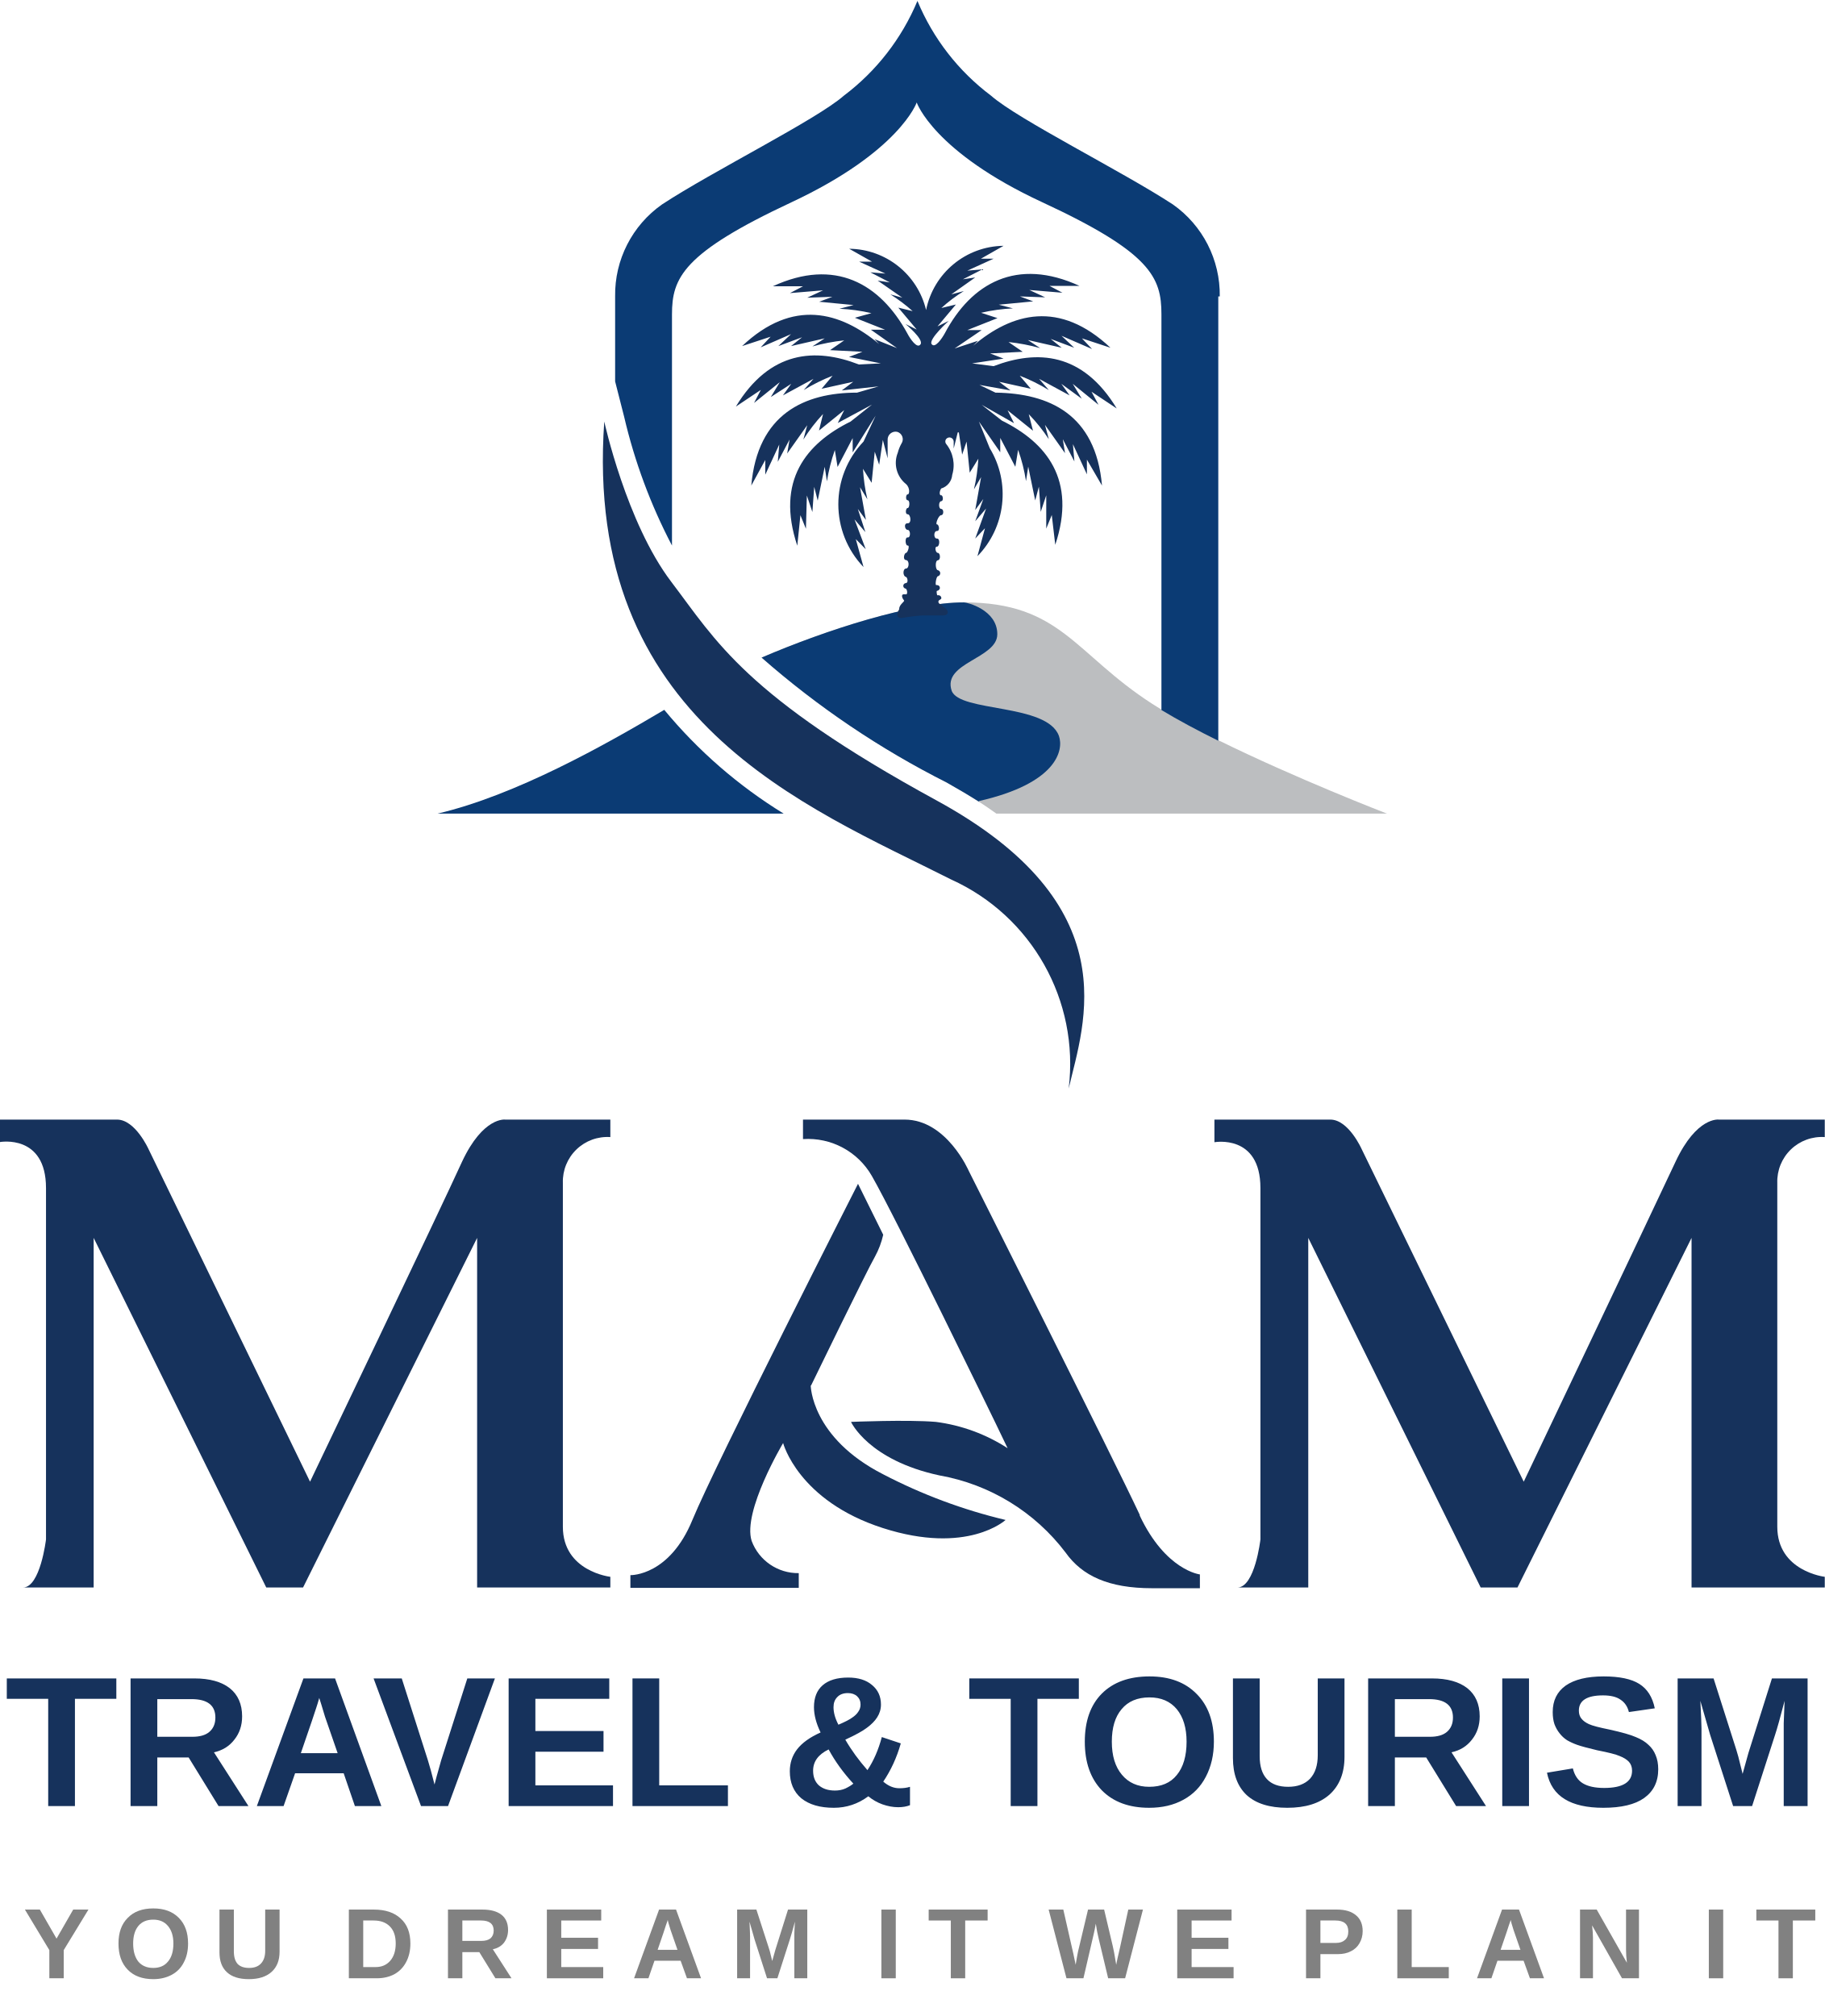
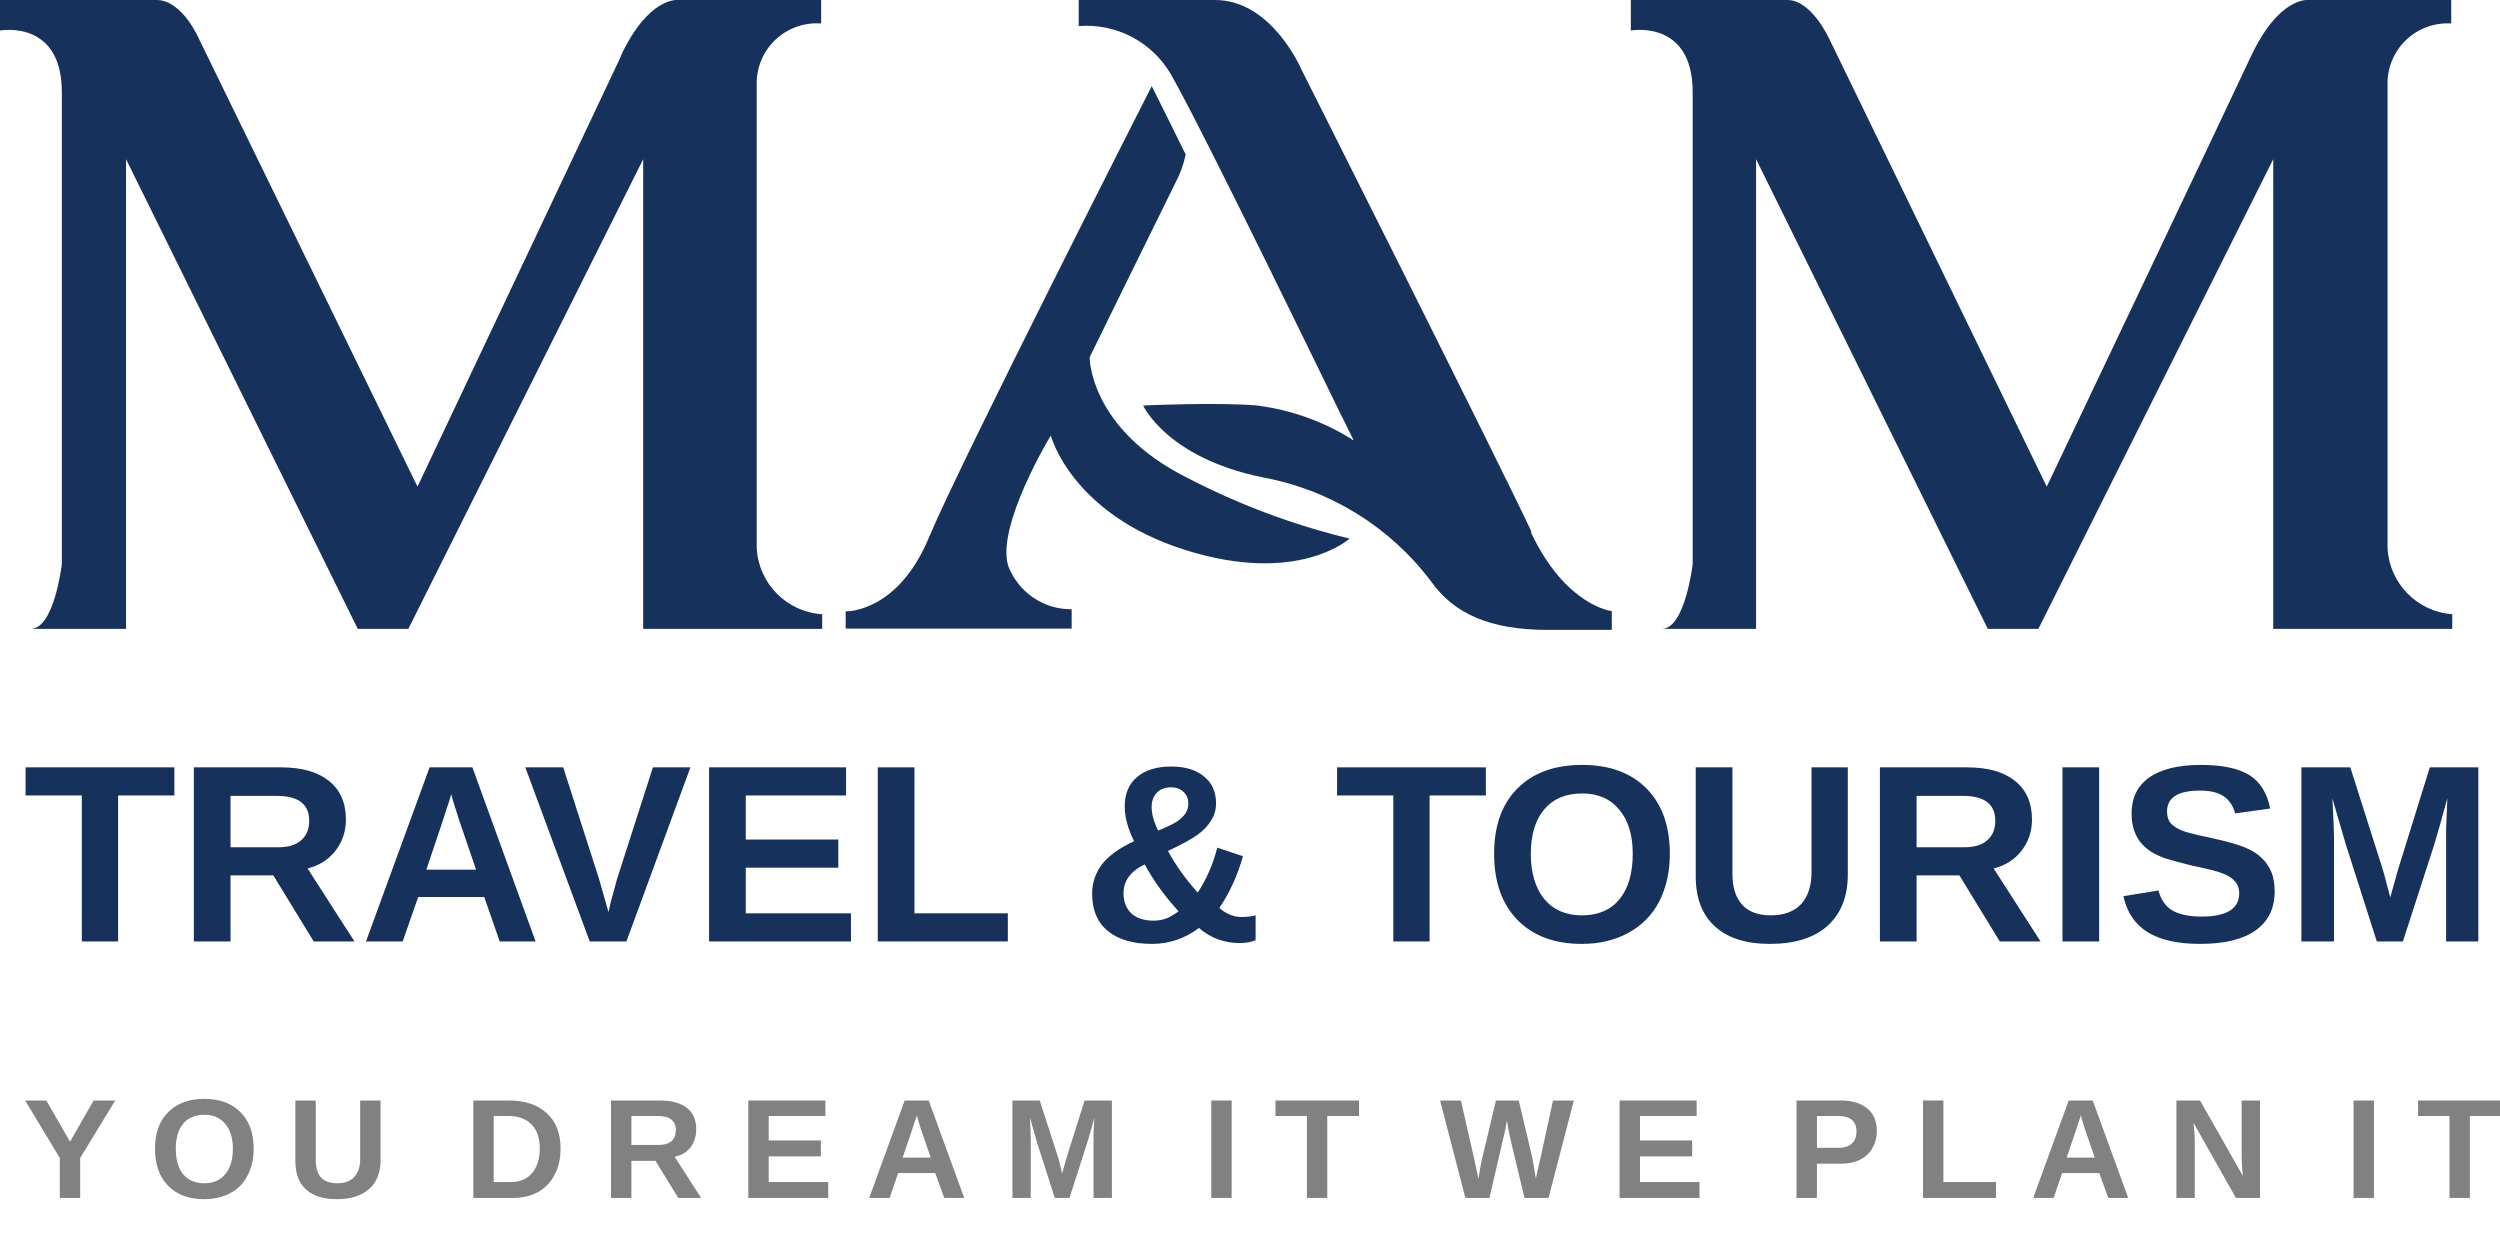
- <svg xmlns="http://www.w3.org/2000/svg" viewBox="0 0 99.17 109.57">
+ <svg xmlns="http://www.w3.org/2000/svg" viewBox="0 0 95.81 47.95">
  <defs>
-     <style>.cls-1{fill:#bcbec0;}.cls-2{fill:#0b3b74;}.cls-3,.cls-4{fill:#16325c;}.cls-4{font-size:10.09px;}.cls-4,.cls-8{font-family:Arial-BoldMT, Arial;font-weight:700;}.cls-5{letter-spacing:-0.07em;}.cls-6{letter-spacing:-0.02em;}.cls-7{letter-spacing:-0.02em;}.cls-8{font-size:5.43px;fill:#818181;letter-spacing:0.25em;}.cls-9{letter-spacing:0.21em;}.cls-10{letter-spacing:-0.27em;}.cls-11{letter-spacing:0.56em;}.cls-12{letter-spacing:0.27em;}.cls-13{letter-spacing:0.27em;}.cls-14{letter-spacing:-0.23em;}.cls-15{letter-spacing:0.56em;}.cls-16{letter-spacing:0.25em;}.cls-17{letter-spacing:-0.24em;}.cls-18{letter-spacing:0.28em;}.cls-19{letter-spacing:-0.22em;}.cls-20{letter-spacing:0.23em;}.cls-21{letter-spacing:-0.24em;}</style>
+     <style>.cls-1,.cls-2{fill:#16325c;}.cls-2{font-size:9.69px;}.cls-2,.cls-5{font-family:Arial-BoldMT, Arial;font-weight:700;}.cls-3{letter-spacing:-0.07em;}.cls-4{letter-spacing:-0.02em;}.cls-5{font-size:5.43px;fill:#818181;letter-spacing:0.23em;}.cls-6{letter-spacing:0.19em;}.cls-7{letter-spacing:-0.29em;}.cls-8{letter-spacing:0.54em;}.cls-9{letter-spacing:0.25em;}.cls-10{letter-spacing:0.25em;}.cls-11{letter-spacing:-0.25em;}.cls-12{letter-spacing:0.23em;}.cls-13{letter-spacing:-0.26em;}.cls-14{letter-spacing:0.54em;}.cls-15{letter-spacing:0.26em;}.cls-16{letter-spacing:-0.23em;}.cls-17{letter-spacing:0.21em;}.cls-18{letter-spacing:-0.29em;}.cls-19{letter-spacing:0.23em;}.cls-20{letter-spacing:-0.26em;}</style>
  </defs>
  <g id="Layer_2" data-name="Layer 2">
    <g id="Layer_1-2" data-name="Layer 1">
-       <path class="cls-1" d="M75.39,44.22H54.15c-.29-.21-.6-.42-.92-.63-.55-.35-1.14-.7-1.78-1.06a48,48,0,0,1-10.06-6.79c3.57-1.53,8.17-3,11-3h0c5.27,0,6,2.79,10.24,5.52l.45.28c.91.55,2,1.12,3.09,1.67,4.23,2.09,9.18,4,9.18,4" />
-       <path class="cls-2" d="M66.21,16.11V40.26c-1.11-.55-2.18-1.12-3.09-1.67V17.08c0-2-.57-3.35-6.48-6.09s-6.82-5.42-6.82-5.42S48.9,8.24,43,11s-6.48,4.11-6.48,6.09V29.65a29.54,29.54,0,0,1-2.6-7l-.49-1.92V16.11a6,6,0,0,1,2.55-5c2.74-1.8,8.42-4.62,9.88-5.91a12.45,12.45,0,0,0,4-5.15,12.37,12.37,0,0,0,4,5.15c1.46,1.29,7.13,4.11,9.88,5.91a6,6,0,0,1,2.55,5" />
-       <path class="cls-2" d="M42.59,44.22H23.78c4.26-1,9.1-3.73,12.32-5.64a26.23,26.23,0,0,0,6.49,5.64" />
-       <path class="cls-2" d="M53.23,43.59c-.55-.35-1.14-.7-1.78-1.06a48,48,0,0,1-10.06-6.79c3.57-1.53,8.17-3,11-3h0c.16,0,1.81.4,1.81,1.73s-3,1.54-2.48,3.07c.42,1.18,5.19.68,5.83,2.46.27.77-.11,2.58-4.36,3.54" />
-       <path class="cls-3" d="M32.84,22.91s1.2,5.5,3.64,8.71,4,6.2,14.43,11.89,8,12.09,7.17,15.65A11,11,0,0,0,51.69,47.8c-7.92-4-20-8.64-18.85-24.89" />
-       <path class="cls-3" d="M54.1,21.34l-.87-.42,1.69.3-.62-.47,1.72.38-.6-.71A9.85,9.85,0,0,1,57,21.2l-.53-.61,1.66.9-.45-.63,1.11.81-.49-.81L59.7,22l-.38-.71,1.37.91C58.84,19.14,56.36,19,54,19.9l-1.17-.15,1.71-.26-.73-.28,1.77-.09-.77-.53a10.51,10.51,0,0,1,1.72.33l-.67-.44,1.84.42-.6-.48,1.28.48-.69-.65,1.66.72-.55-.58,1.55.51C57.58,16.29,55,17,52.89,18.79l.26-.27-1.27.42,1.47-1-.78,0,1.64-.65L53.32,17a9.54,9.54,0,0,1,1.73-.24l-.77-.2,1.87-.18-.72-.27,1.37.05-.86-.4,1.8.15-.7-.37h1.63c-3.41-1.57-5.88-.15-7.32,2.57-.16.29-.54.85-.72.59s.93-1.26.93-1.26l-.61.3,1-1.19-.79.19a8.37,8.37,0,0,1,1.22-.92l-.68.18L53,15.08l-.67.1,1.06-.54-.82.07L54,14.06h-.69l1.23-.7a4.35,4.35,0,0,0-4.21,3.49,4.34,4.34,0,0,0-4.18-3.33l1.24.7h-.7l1.43.65-.82-.07,1.06.55-.66-.1,1.34.93L48.39,16a9,9,0,0,1,1.21.91l-.78-.19,1,1.19-.61-.3s1,.82.82,1.1-.57-.3-.72-.59C47.83,15.41,45.37,14,42,15.56h1.64l-.71.37,1.8-.15-.86.4,1.37-.05-.72.27,1.87.18-.77.2a9.62,9.62,0,0,1,1.74.24l-.9.25,1.64.65-.77,0,1.42,1-1.23-.49s.11.1.26.27c-2.11-1.76-4.69-2.5-7.45.11l1.55-.51-.54.58,1.65-.72-.69.65,1.29-.48-.6.48,1.83-.42-.67.44a10.45,10.45,0,0,1,1.73-.33l-.77.53,1.76.09-.73.28,1.73.35-1.19.06c-2.37-.92-4.84-.76-6.69,2.29l1.36-.91-.37.71,1.4-1.13-.49.81L43,20.86l-.45.63,1.66-.9-.53.61a9.85,9.85,0,0,1,1.57-.78l-.6.71,1.72-.38-.62.47,2-.22-1.17.34c-2.85,0-5.41,1.15-5.75,5.05L41.59,25l0,.8.76-1.64-.08.94.64-1.21-.13.76,1.09-1.54-.21.78a9.34,9.34,0,0,1,1.07-1.39l-.22.9,1.37-1.11-.35.7,1.86-1-1.16.92c-2.41,1.19-4.08,3.21-2.9,6.75L43.5,28l.3.74.05-1.81.3.9.1-1.37.19.75.38-1.84.12.79a10,10,0,0,1,.43-1.7l.15.92.82-1.57,0,.78,1.25-2L46.93,24a4.93,4.93,0,0,0,0,6.82l-.42-1.52.54.55-.61-1.62.59.69-.41-1.26.44.6-.32-1.78.4.66a9.52,9.52,0,0,1-.24-1.66l.47.76.17-1.69.24.71.2-1.35.26,1,0-1a.43.43,0,0,1,.52-.44h0a.42.42,0,0,1,.23.64,2.06,2.06,0,0,0-.2.5,1.47,1.47,0,0,0,.45,1.7c.24.22.18.58.09.56s-.14.31,0,.32.1.43,0,.42-.16.34,0,.34.23.5,0,.49-.16.36,0,.36.17.43,0,.41-.13.46,0,.44,0,.4-.09.4-.2.37,0,.39.17.46,0,.46-.2.4,0,.46c.06,0,.15.3,0,.33a.15.15,0,0,0-.15.15.15.15,0,0,0,.12.15c.09,0,.15.36,0,.31h-.08c-.21,0-.06.27,0,.33s-.28.23-.26.48c0,0-.31.48.13.48a9.57,9.57,0,0,1,1.12-.14h1.11c.43,0,.3-.37,0-.48v0c0-.09-.09-.1-.16-.15a.13.13,0,0,1-.06-.17c.05-.06.15-.07.15-.15v0a.16.16,0,0,0-.16-.15h-.07s-.06-.24,0-.24.15-.07.15-.16a.15.15,0,0,0-.15-.15h-.05c-.07,0,0-.46.09-.48a.17.17,0,0,0,0-.33c-.13,0-.17-.52,0-.54s.13-.4,0-.4-.19-.35-.05-.34.19-.45,0-.44-.19-.41,0-.41.1-.37,0-.36S51,28,51.15,28s.15-.34,0-.34-.15-.41,0-.42.09-.34,0-.32-.12-.18,0-.37a.84.84,0,0,0,.6-.74,1.84,1.84,0,0,0-.32-1.67.22.22,0,0,1,0-.29h0a.23.23,0,0,1,.4.15v.38l.22-.88h.06l.18,1.21.24-.71.17,1.69.47-.76a9.66,9.66,0,0,1-.24,1.67l.39-.67-.32,1.79.44-.6L53,28.33l.59-.69L53,29.27l.53-.56-.41,1.52a4.82,4.82,0,0,0,.67-5.87l-.59-1.45,1.16,1.67,0-.78.82,1.57.15-.92a9.09,9.09,0,0,1,.43,1.7l.12-.79.38,1.84.2-.75.1,1.37.3-.9,0,1.81.3-.74.19,1.62c1.18-3.54-.49-5.56-2.9-6.75L53.35,22l1.76,1-.35-.7,1.38,1.11-.23-.9A9.34,9.34,0,0,1,57,23.87l-.21-.78,1.09,1.54-.12-.76.63,1.21-.08-.94.76,1.64,0-.8.82,1.41c-.34-3.9-2.9-5-5.75-5.05" />
-       <path class="cls-3" d="M25.11,63.14C24,65.59,16.85,80.53,16.85,80.53L8.07,62.45s-.72-1.6-1.71-1.6H0v1.22s2.5-.45,2.5,2.5v19.1s-.31,2.61-1.25,2.61H5.09v-19l9.38,19h2l9.46-19v19h7.24V85.7s-2.58-.29-2.58-2.72V64.29a2.42,2.42,0,0,1,2.58-2.49v-.95H27.46s-1.2-.17-2.35,2.29" />
-       <path class="cls-3" d="M99.17,61.8v-.95H93.41s-1.2-.17-2.35,2.29-8.25,17.39-8.25,17.39L74,62.45s-.71-1.6-1.7-1.6H66v1.23s2.5-.46,2.5,2.49v19.1s-.3,2.61-1.25,2.61h3.85v-19l9.37,19h2l9.46-19v19h7.24V85.7s-2.58-.3-2.58-2.72V64.29a2.42,2.42,0,0,1,2.58-2.49" />
-       <path class="cls-3" d="M61.94,82.33c-1.4-3-9.29-18.69-9.29-18.69s-1.2-2.79-3.49-2.79H43.64v1.06a4,4,0,0,1,3.74,2c1.3,2.26,6.75,13.49,6.75,13.49l.63,1.31a9.38,9.38,0,0,0-3.9-1.43c-1.55-.13-4.61,0-4.61,0s.94,2.08,4.81,2.91a11,11,0,0,1,6.85,4.19c.9,1.27,2.34,1.94,4.7,1.94h2.6v-.75s-1.86-.21-3.27-3.2" />
-       <path class="cls-3" d="M44.08,75.3s3-6.18,3.47-7A4.57,4.57,0,0,0,48,67.11c-.49-1-.95-1.91-1.37-2.77,0,0-7.76,15.25-9,18.27s-3.3,3-3.37,3v.69h9.15V85.5a2.69,2.69,0,0,1-2.56-1.75c-.51-1.6,1.71-5.32,1.71-5.32s.82,3.14,5.42,4.62,6.67-.44,6.67-.44A28.9,28.9,0,0,1,48,80.13c-3.92-2-3.94-4.83-3.94-4.83" />
-       <text class="cls-4" transform="translate(0.26 98.16)">TR<tspan class="cls-5" x="13.45" y="0">A</tspan>
-         <tspan x="19.98" y="0">VE</tspan>
-         <tspan class="cls-6" x="33.44" y="0">L</tspan>
-         <tspan x="39.42" y="0" xml:space="preserve"> &amp; </tspan>
-         <tspan class="cls-7" x="52.31" y="0">T</tspan>
-         <tspan x="58.29" y="0">OURISM</tspan>
+       <path class="cls-1" d="M23.79,2.17C22.7,4.49,16,18.65,16,18.65L7.64,1.52S7,0,6,0H0V1.17S2.37.73,2.37,3.53V21.62S2.08,24.1,1.18,24.1H4.83v-18l8.88,18h1.94l9-18v18h6.86v-.56A2.68,2.68,0,0,1,29,21V3.27A2.3,2.3,0,0,1,31.47.9V0H26s-1.14-.16-2.22,2.17" />
+       <path class="cls-1" d="M93.94.9V0H88.48s-1.13-.16-2.22,2.17-7.82,16.48-7.82,16.48L70.12,1.52S69.44,0,68.5,0h-6V1.17s2.37-.44,2.37,2.36V21.62s-.29,2.48-1.18,2.48H67.3v-18l8.88,18h1.94l9-18v18h6.86v-.56A2.68,2.68,0,0,1,91.5,21V3.27A2.3,2.3,0,0,1,93.94.9" />
+       <path class="cls-1" d="M58.68,20.35c-1.33-2.83-8.81-17.7-8.81-17.7S48.74,0,46.57,0H41.34V1a3.74,3.74,0,0,1,3.54,1.86C46.11,5,51.27,15.65,51.27,15.65l.61,1.23a9,9,0,0,0-3.71-1.34c-1.46-.13-4.36,0-4.36,0s.9,2,4.56,2.75a10.44,10.44,0,0,1,6.48,4c.86,1.21,2.22,1.85,4.46,1.85h2.46v-.72s-1.76-.19-3.09-3" />
+       <path class="cls-1" d="M41.76,13.69S44.63,7.84,45.05,7a4,4,0,0,0,.39-1.08c-.46-.94-.9-1.81-1.3-2.62,0,0-7.35,14.44-8.54,17.3s-3.13,2.83-3.19,2.83v.66h8.66v-.74a2.58,2.58,0,0,1-2.43-1.66c-.48-1.52,1.63-5,1.63-5s.78,3,5.13,4.38,6.32-.43,6.32-.43a27.51,27.51,0,0,1-6.24-2.34c-3.71-1.86-3.72-4.58-3.72-4.58" />
+       <text class="cls-2" transform="translate(0.87 36.08)">TR<tspan class="cls-3" x="12.92" y="0">A</tspan>
+         <tspan x="19.2" y="0">VE</tspan>
+         <tspan class="cls-4" x="32.13" y="0">L</tspan>
+         <tspan x="37.87" y="0" xml:space="preserve"> &amp; </tspan>
+         <tspan class="cls-4" x="50.26" y="0">T</tspan>
+         <tspan x="56" y="0">OURISM</tspan>
      </text>
-       <text class="cls-8" transform="translate(1.26 107.52)">Y<tspan class="cls-9" x="4.96" y="0">O</tspan>
-         <tspan class="cls-10" x="10.34" y="0">U</tspan>
-         <tspan class="cls-11" x="12.8" y="0"> </tspan>
-         <tspan class="cls-12" x="17.34" y="0">DR</tspan>
-         <tspan x="28.1" y="0">E</tspan>
-         <tspan class="cls-13" x="33.06" y="0">A</tspan>
-         <tspan class="cls-14" x="38.44" y="0">M</tspan>
-         <tspan class="cls-15" x="41.73" y="0"> </tspan>
-         <tspan class="cls-16" x="46.28" y="0">I</tspan>
-         <tspan class="cls-17" x="49.15" y="0">T</tspan>
-         <tspan class="cls-11" x="51.18" y="0"> </tspan>
-         <tspan class="cls-18" x="55.73" y="0">W</tspan>
-         <tspan class="cls-19" x="62.36" y="0">E</tspan>
-         <tspan class="cls-11" x="64.82" y="0"> </tspan>
-         <tspan x="69.36" y="0">P</tspan>
-         <tspan class="cls-20" x="74.32" y="0">L</tspan>
-         <tspan class="cls-13" x="78.87" y="0">A</tspan>
-         <tspan class="cls-10" x="84.25" y="0">N</tspan>
-         <tspan class="cls-15" x="86.71" y="0"> </tspan>
-         <tspan class="cls-16" x="91.25" y="0">I</tspan>
-         <tspan class="cls-21" x="94.13" y="0">T</tspan>
+       <text class="cls-5" transform="translate(0.87 45.91)">Y<tspan class="cls-6" x="4.85" y="0">O</tspan>
+         <tspan class="cls-7" x="10.12" y="0">U</tspan>
+         <tspan class="cls-8" x="12.47" y="0"> </tspan>
+         <tspan class="cls-9" x="16.91" y="0">DR</tspan>
+         <tspan x="27.45" y="0">E</tspan>
+         <tspan class="cls-10" x="32.3" y="0">A</tspan>
+         <tspan class="cls-11" x="37.57" y="0">M</tspan>
+         <tspan class="cls-8" x="40.75" y="0"> </tspan>
+         <tspan class="cls-12" x="45.19" y="0">I</tspan>
+         <tspan class="cls-13" x="47.95" y="0">T</tspan>
+         <tspan class="cls-14" x="49.88" y="0"> </tspan>
+         <tspan class="cls-15" x="54.32" y="0">W</tspan>
+         <tspan class="cls-16" x="60.84" y="0">E</tspan>
+         <tspan class="cls-14" x="63.19" y="0"> </tspan>
+         <tspan x="67.62" y="0">P</tspan>
+         <tspan class="cls-17" x="72.47" y="0">L</tspan>
+         <tspan class="cls-9" x="76.91" y="0">A</tspan>
+         <tspan class="cls-18" x="82.18" y="0">N</tspan>
+         <tspan class="cls-14" x="84.54" y="0"> </tspan>
+         <tspan class="cls-19" x="88.97" y="0">I</tspan>
+         <tspan class="cls-20" x="91.74" y="0">T</tspan>
      </text>
    </g>
  </g>
</svg>
